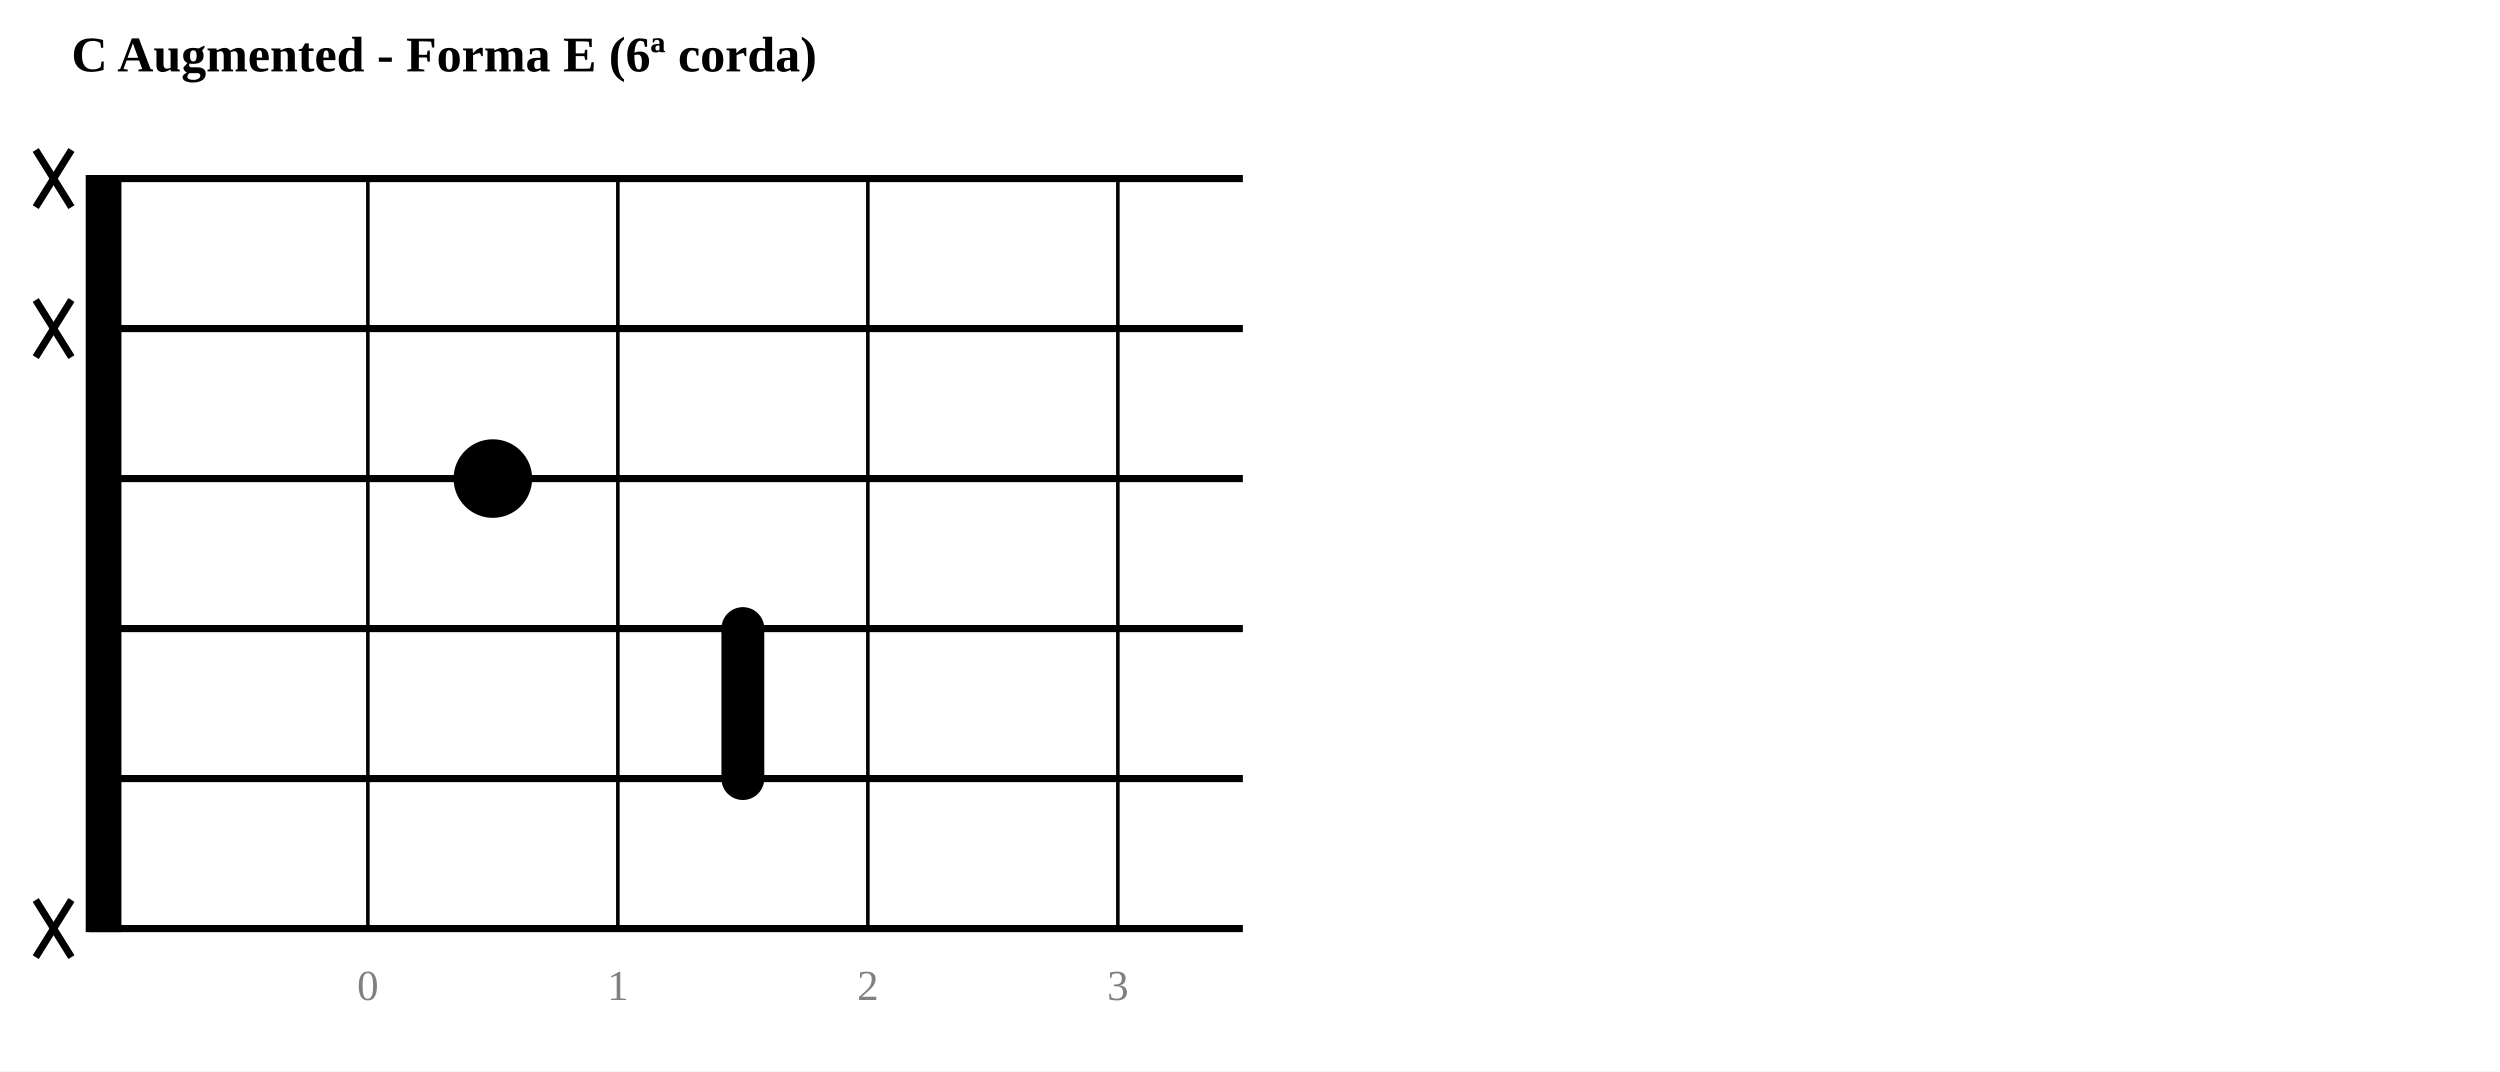
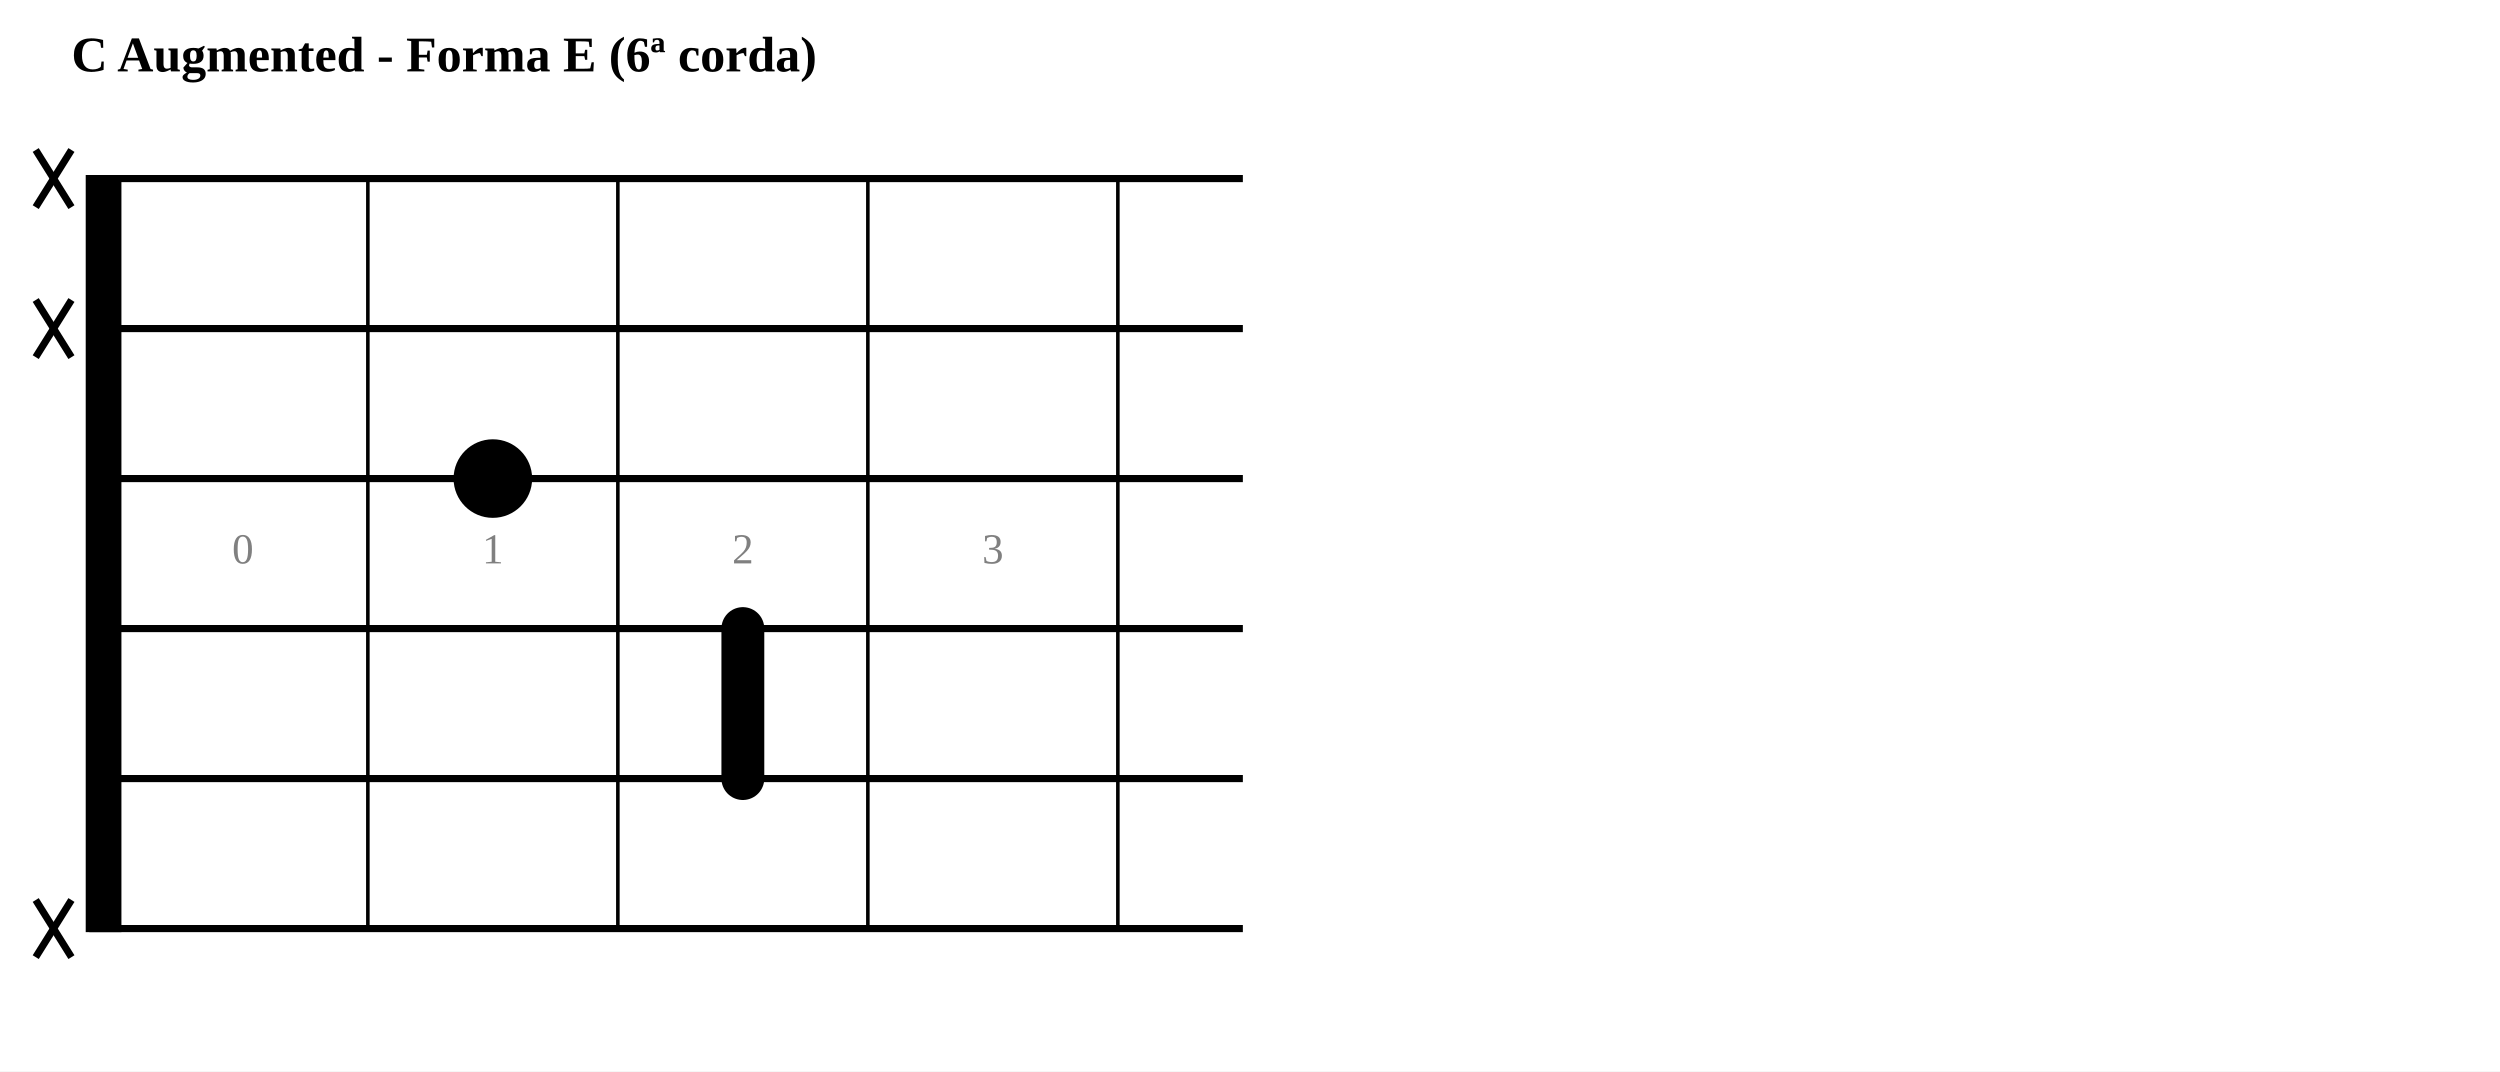
<svg xmlns="http://www.w3.org/2000/svg" width="700" height="300">
  <rect width="700" height="300" fill="white" />
  <text x="20" y="20" text-anchor="start" font-size="14" font-weight="bold">C Augmented - Forma E (6ª corda)</text>
  <rect x="25" y="50" width="8" height="210.0" fill="black" stroke="black" stroke-width="2" />
  <line x1="25" y1="50.0" x2="348.0" y2="50.0" stroke="black" stroke-width="2" />
  <line x1="25" y1="92.0" x2="348.0" y2="92.0" stroke="black" stroke-width="2" />
  <line x1="25" y1="134.0" x2="348.0" y2="134.0" stroke="black" stroke-width="2" />
  <line x1="25" y1="176.0" x2="348.0" y2="176.0" stroke="black" stroke-width="2" />
  <line x1="25" y1="218.0" x2="348.0" y2="218.0" stroke="black" stroke-width="2" />
  <line x1="25" y1="260.0" x2="348.0" y2="260.0" stroke="black" stroke-width="2" />
  <line x1="103" y1="50" x2="103" y2="260.0" stroke="black" stroke-width="1" />
-   <text x="103" y="280.0" text-anchor="middle" font-size="12" fill="gray">0</text>
  <line x1="173" y1="50" x2="173" y2="260.0" stroke="black" stroke-width="1" />
-   <text x="173" y="280.0" text-anchor="middle" font-size="12" fill="gray">1</text>
  <line x1="243" y1="50" x2="243" y2="260.0" stroke="black" stroke-width="1" />
-   <text x="243" y="280.0" text-anchor="middle" font-size="12" fill="gray">2</text>
  <line x1="313" y1="50" x2="313" y2="260.0" stroke="black" stroke-width="1" />
-   <text x="313" y="280.0" text-anchor="middle" font-size="12" fill="gray">3</text>
+   <text x="68.0" y="155.0" text-anchor="middle" font-size="12" fill="gray" dominant-baseline="middle">0</text>
+   <text x="138.0" y="155.0" text-anchor="middle" font-size="12" fill="gray" dominant-baseline="middle">1</text>
+   <text x="208.0" y="155.0" text-anchor="middle" font-size="12" fill="gray" dominant-baseline="middle">2</text>
+   <text x="278.0" y="155.0" text-anchor="middle" font-size="12" fill="gray" dominant-baseline="middle">3</text>
  <line x1="208.0" y1="176.0" x2="208.0" y2="218.0" stroke="black" stroke-width="12" stroke-linecap="round" />
  <line x1="10" y1="42.0" x2="20" y2="58.0" stroke="black" stroke-width="2" />
  <line x1="20" y1="42.0" x2="10" y2="58.0" stroke="black" stroke-width="2" />
  <line x1="10" y1="84.0" x2="20" y2="100.0" stroke="black" stroke-width="2" />
  <line x1="20" y1="84.0" x2="10" y2="100.0" stroke="black" stroke-width="2" />
  <circle cx="138.0" cy="134.0" r="10" fill="black" stroke="black" stroke-width="2" />
  <line x1="10" y1="252.0" x2="20" y2="268.0" stroke="black" stroke-width="2" />
  <line x1="20" y1="252.0" x2="10" y2="268.0" stroke="black" stroke-width="2" />
</svg>
